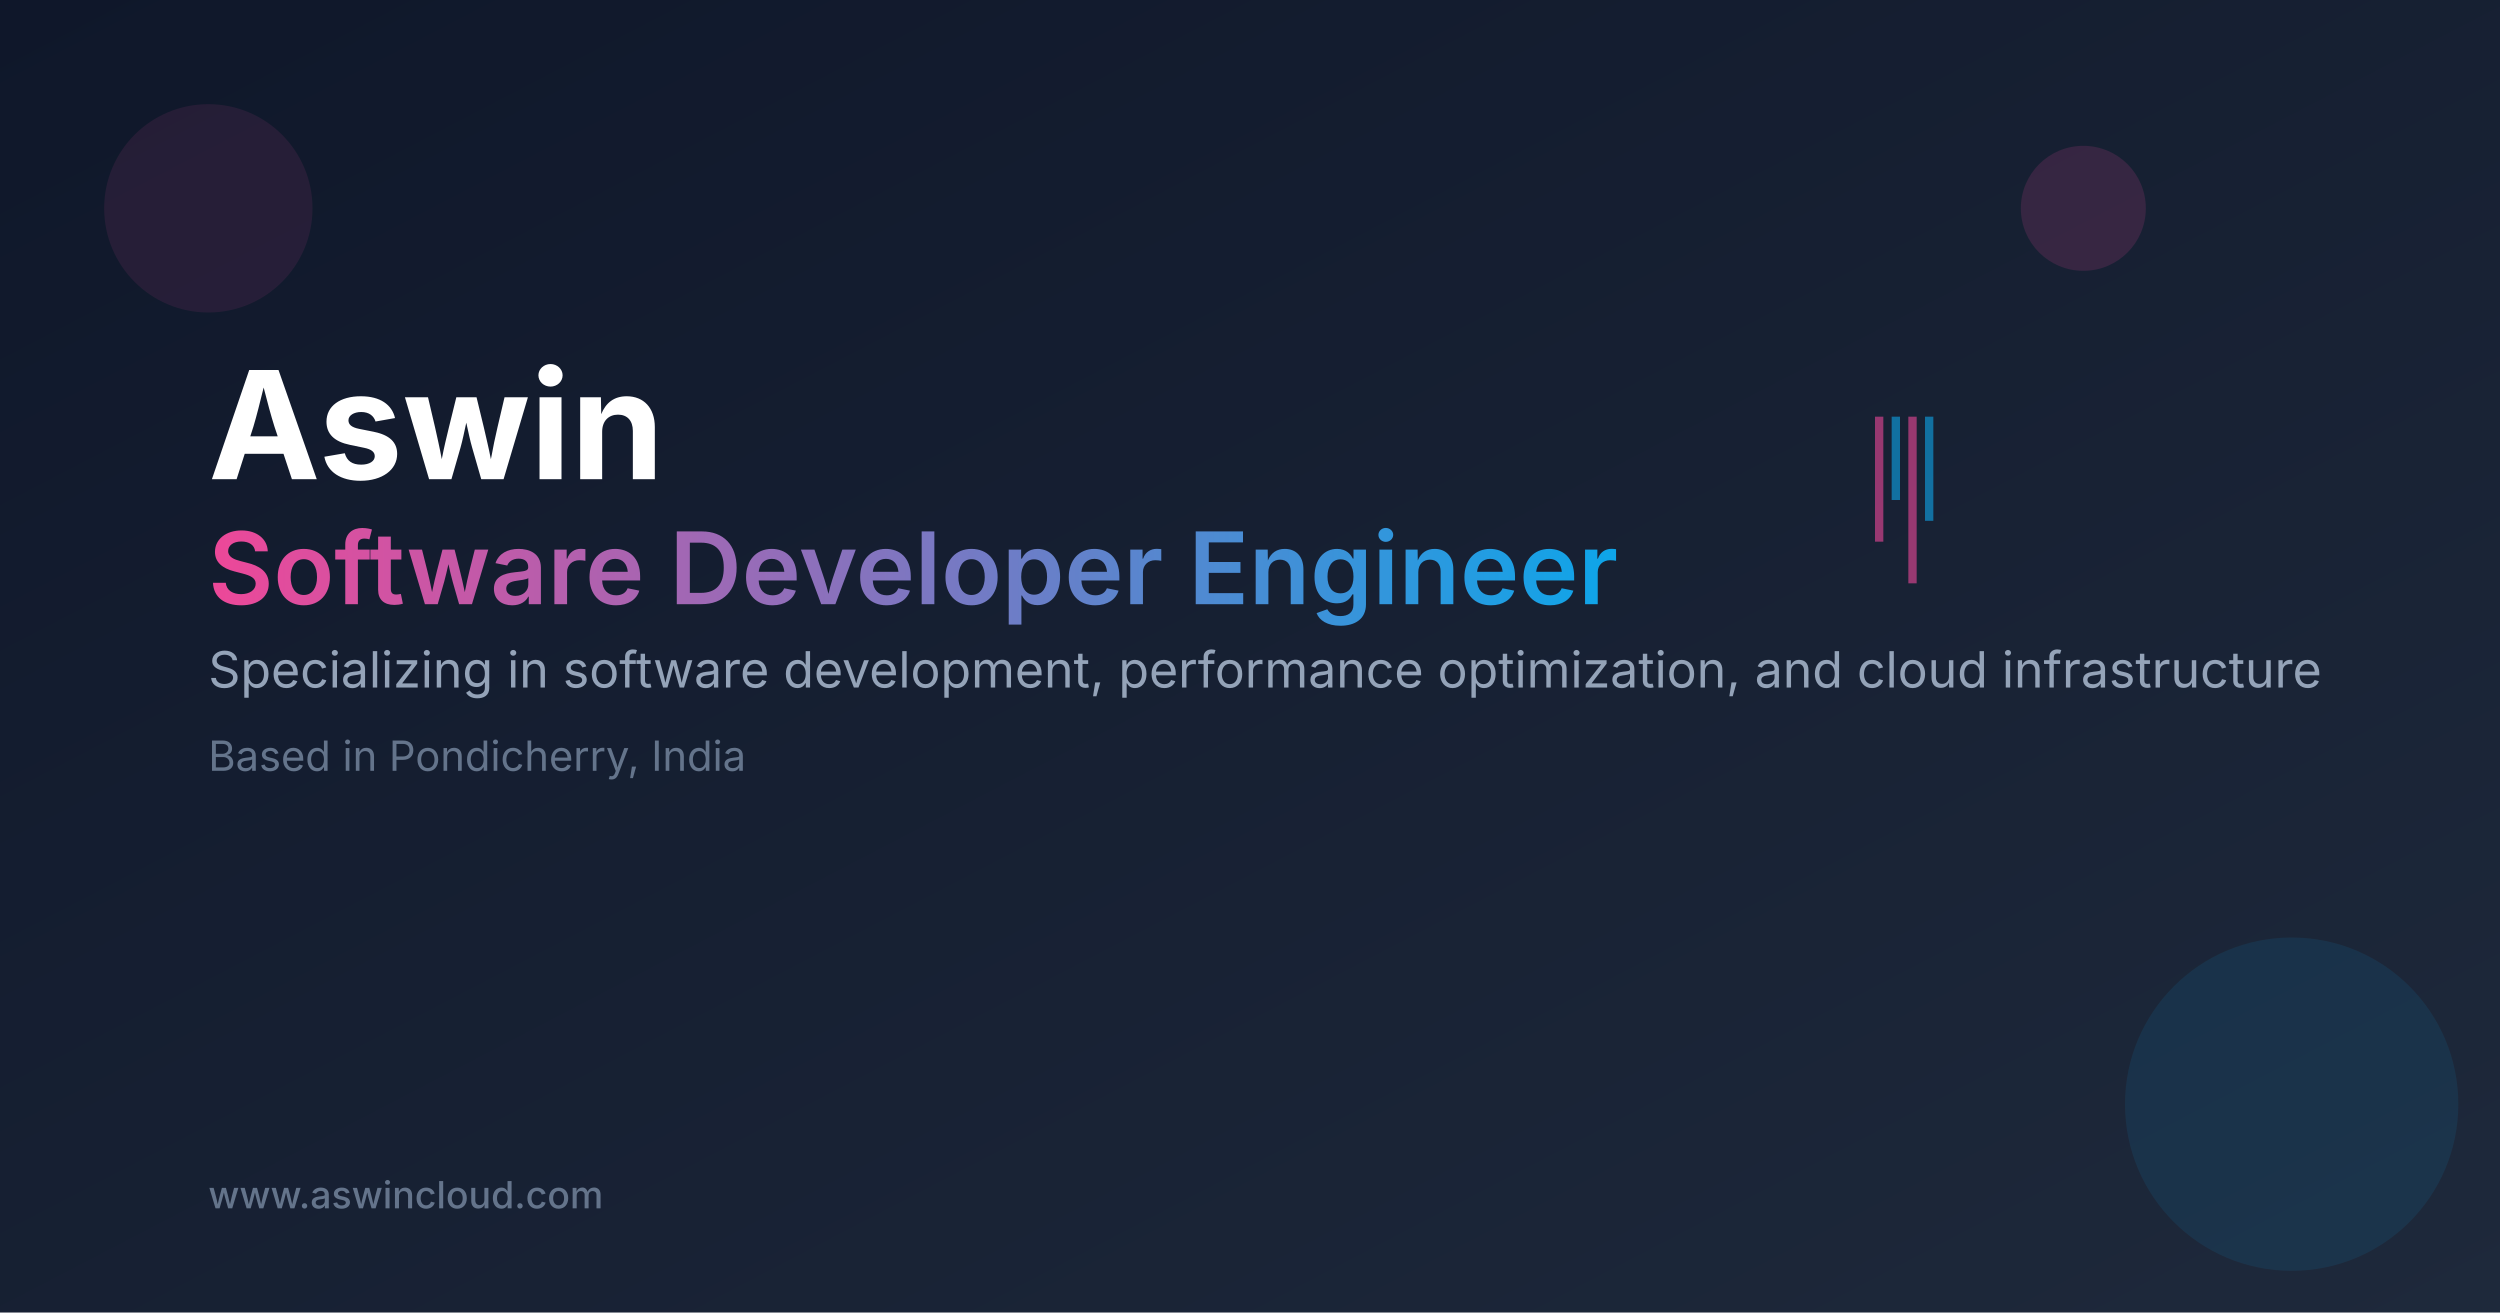
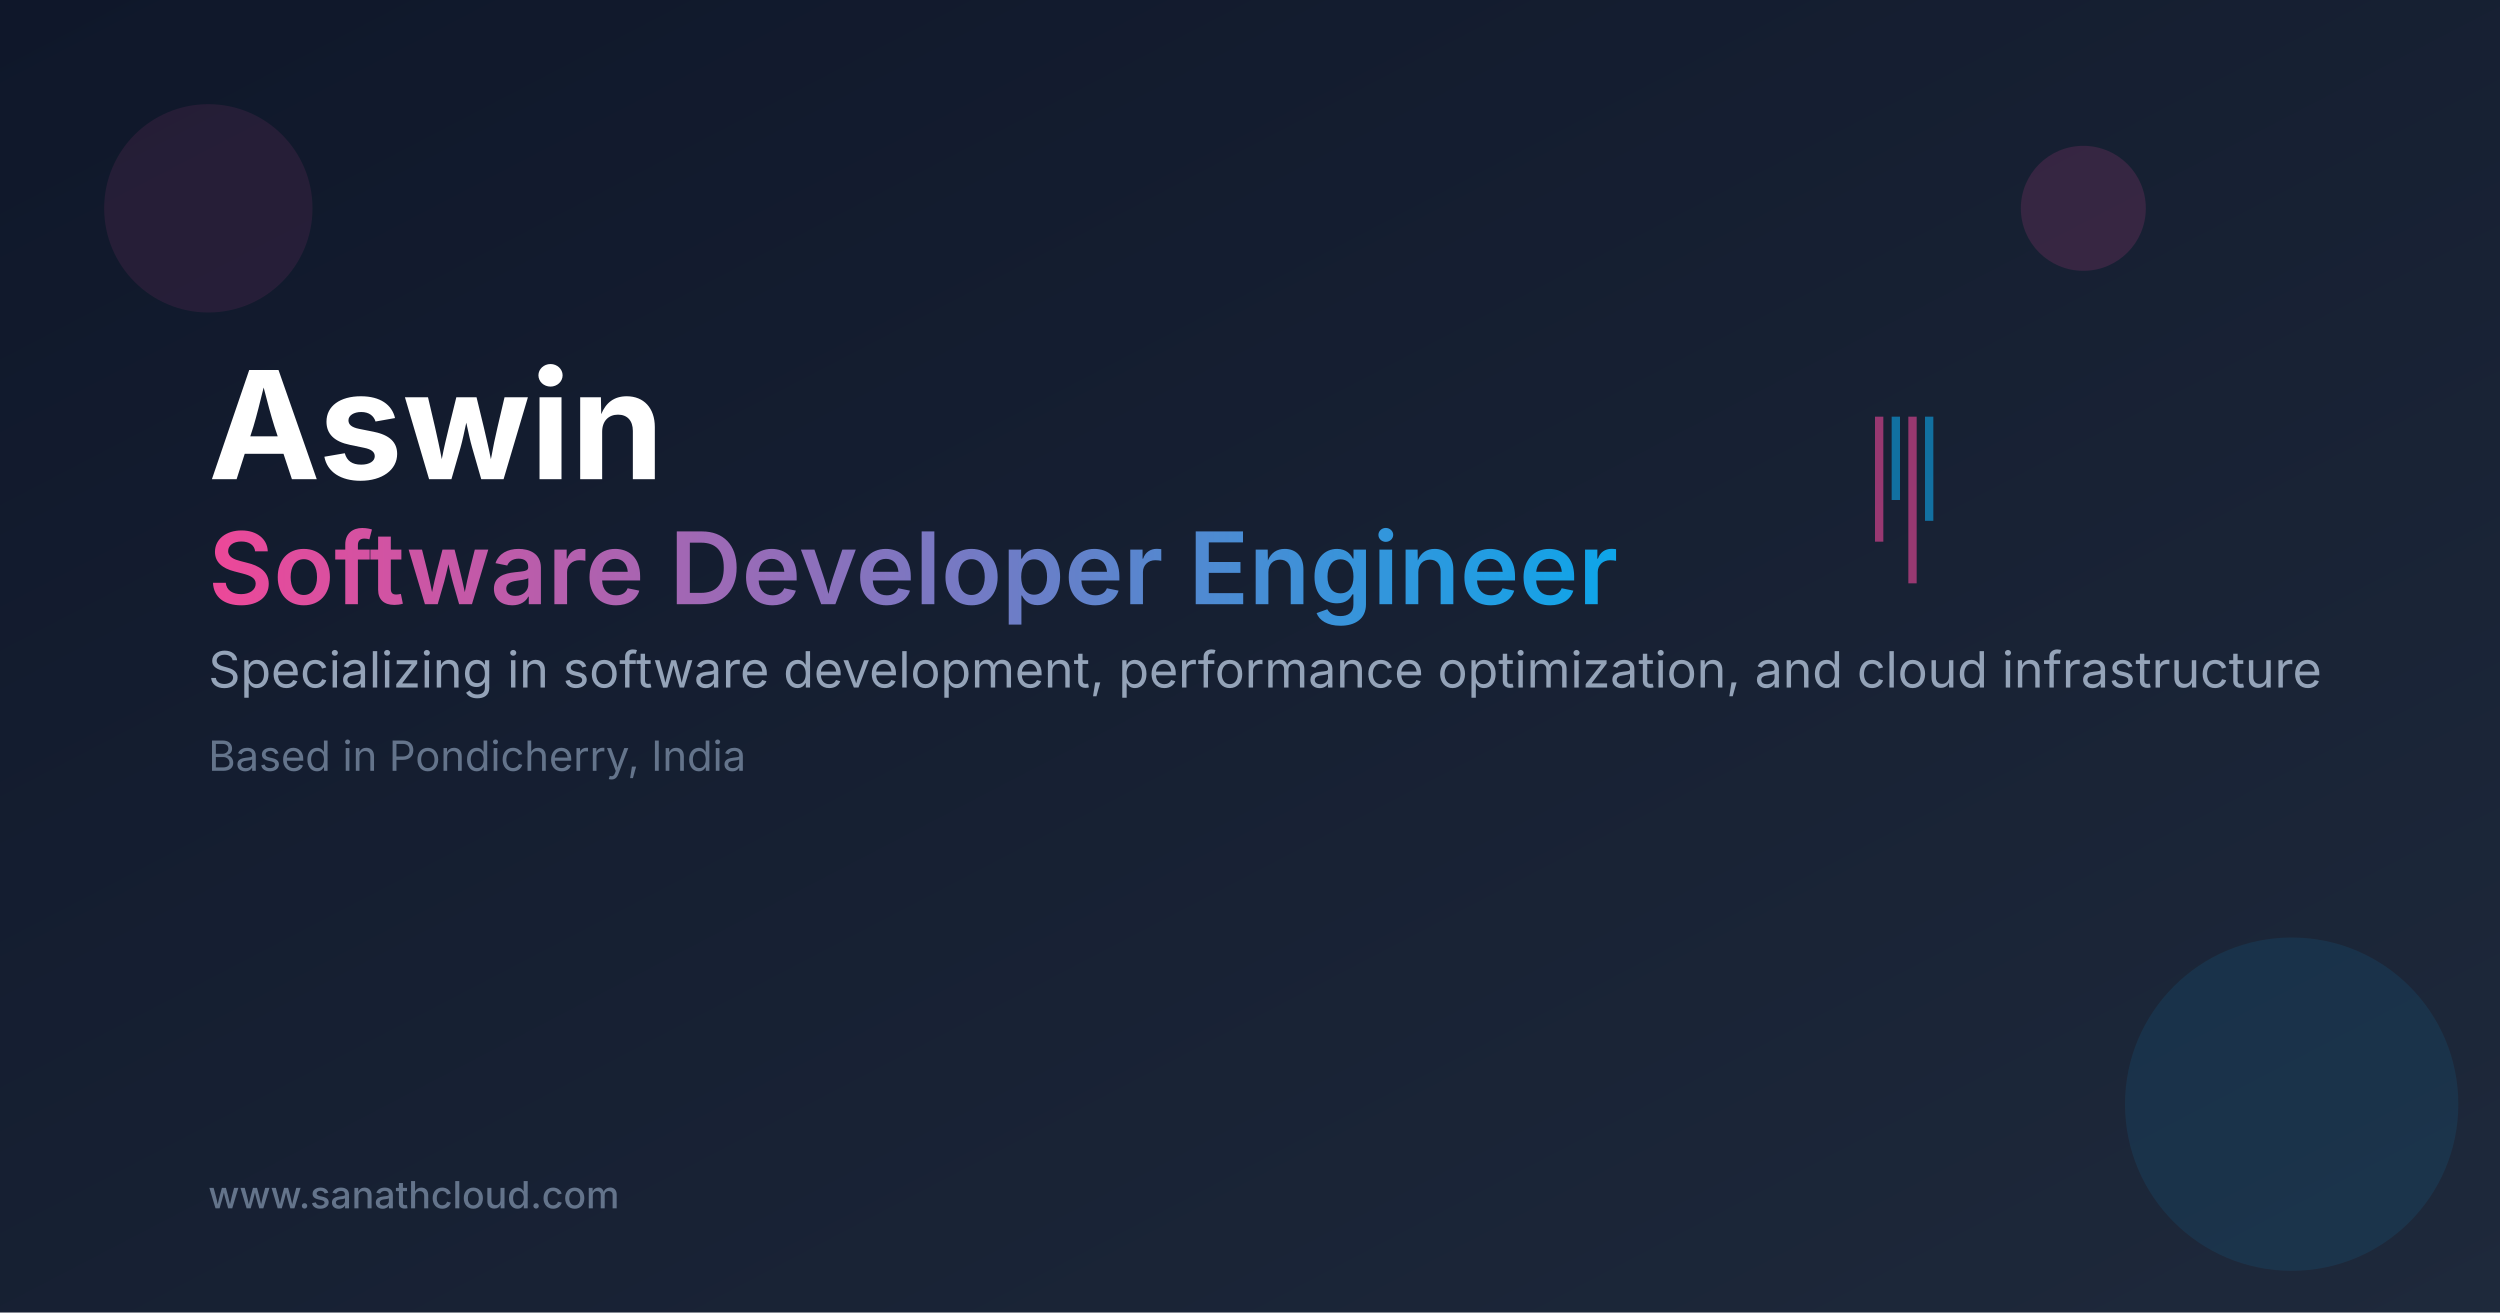
<svg xmlns="http://www.w3.org/2000/svg" width="1200" height="630" viewBox="0 0 1200 630" fill="none">
  <defs>
    <linearGradient id="bg" x1="0%" y1="0%" x2="100%" y2="100%">
      <stop offset="0%" style="stop-color:#0f172a;stop-opacity:1" />
      <stop offset="100%" style="stop-color:#1e293b;stop-opacity:1" />
    </linearGradient>
    <linearGradient id="text" x1="0%" y1="0%" x2="100%" y2="0%">
      <stop offset="0%" style="stop-color:#ec4899;stop-opacity:1" />
      <stop offset="100%" style="stop-color:#0ea5e9;stop-opacity:1" />
    </linearGradient>
  </defs>
  <rect width="1200" height="630" fill="url(#bg)" />
  <circle cx="100" cy="100" r="50" fill="#ec4899" opacity="0.1" />
  <circle cx="1100" cy="530" r="80" fill="#0ea5e9" opacity="0.1" />
  <circle cx="1000" cy="100" r="30" fill="#ec4899" opacity="0.15" />
  <g transform="translate(100, 150)">
    <text x="0" y="80" font-family="Inter, system-ui, sans-serif" font-size="72" font-weight="700" fill="white">
      Aswin
    </text>
    <text x="0" y="140" font-family="Inter, system-ui, sans-serif" font-size="48" font-weight="600" fill="url(#text)">
      Software Developer Engineer
    </text>
    <text x="0" y="180" font-family="Inter, system-ui, sans-serif" font-size="24" font-weight="400" fill="#94a3b8">
      Specializing in software development, performance optimization, and cloud infrastructure
    </text>
    <text x="0" y="220" font-family="Inter, system-ui, sans-serif" font-size="20" font-weight="400" fill="#64748b">
      Based in Pondicherry, India
    </text>
  </g>
  <g transform="translate(900, 200)">
    <rect x="0" y="0" width="4" height="60" fill="#ec4899" opacity="0.6" />
    <rect x="8" y="0" width="4" height="40" fill="#0ea5e9" opacity="0.6" />
    <rect x="16" y="0" width="4" height="80" fill="#ec4899" opacity="0.6" />
    <rect x="24" y="0" width="4" height="50" fill="#0ea5e9" opacity="0.6" />
  </g>
  <text x="100" y="580" font-family="Inter, system-ui, sans-serif" font-size="18" font-weight="500" fill="#64748b">
-     www.aswincloud.com
+     www.sanathcloud.com
  </text>
</svg>
